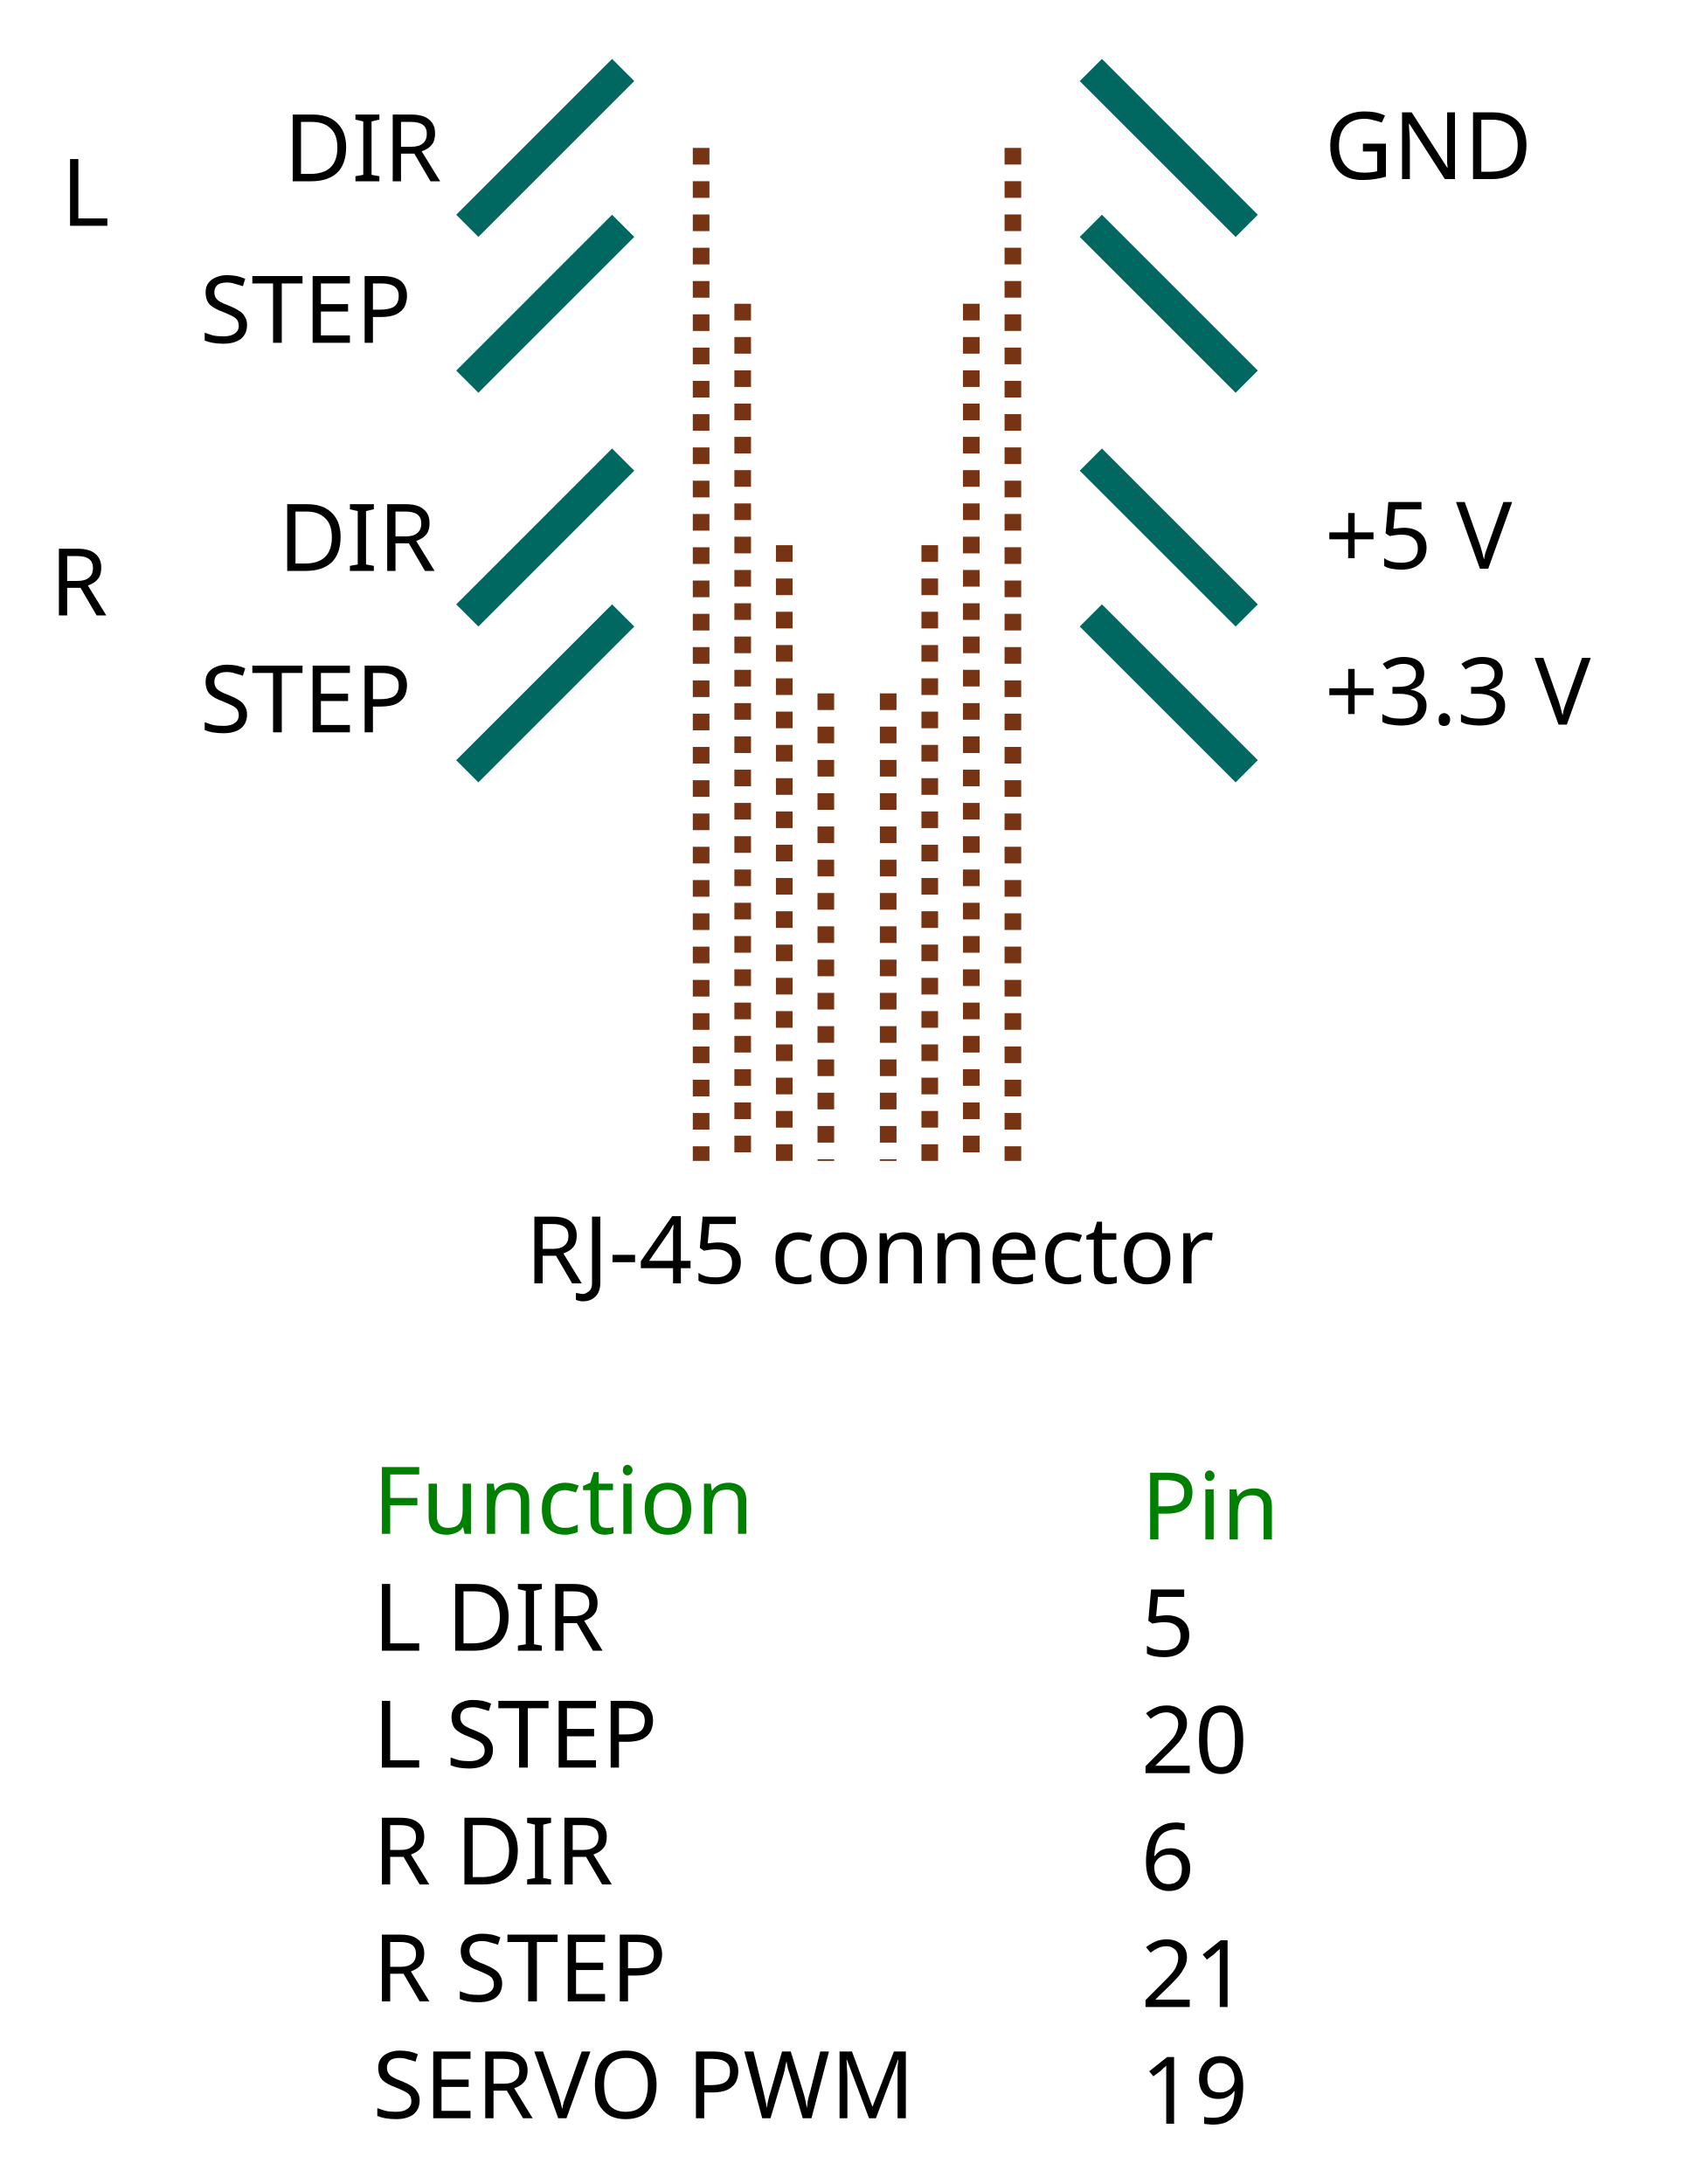
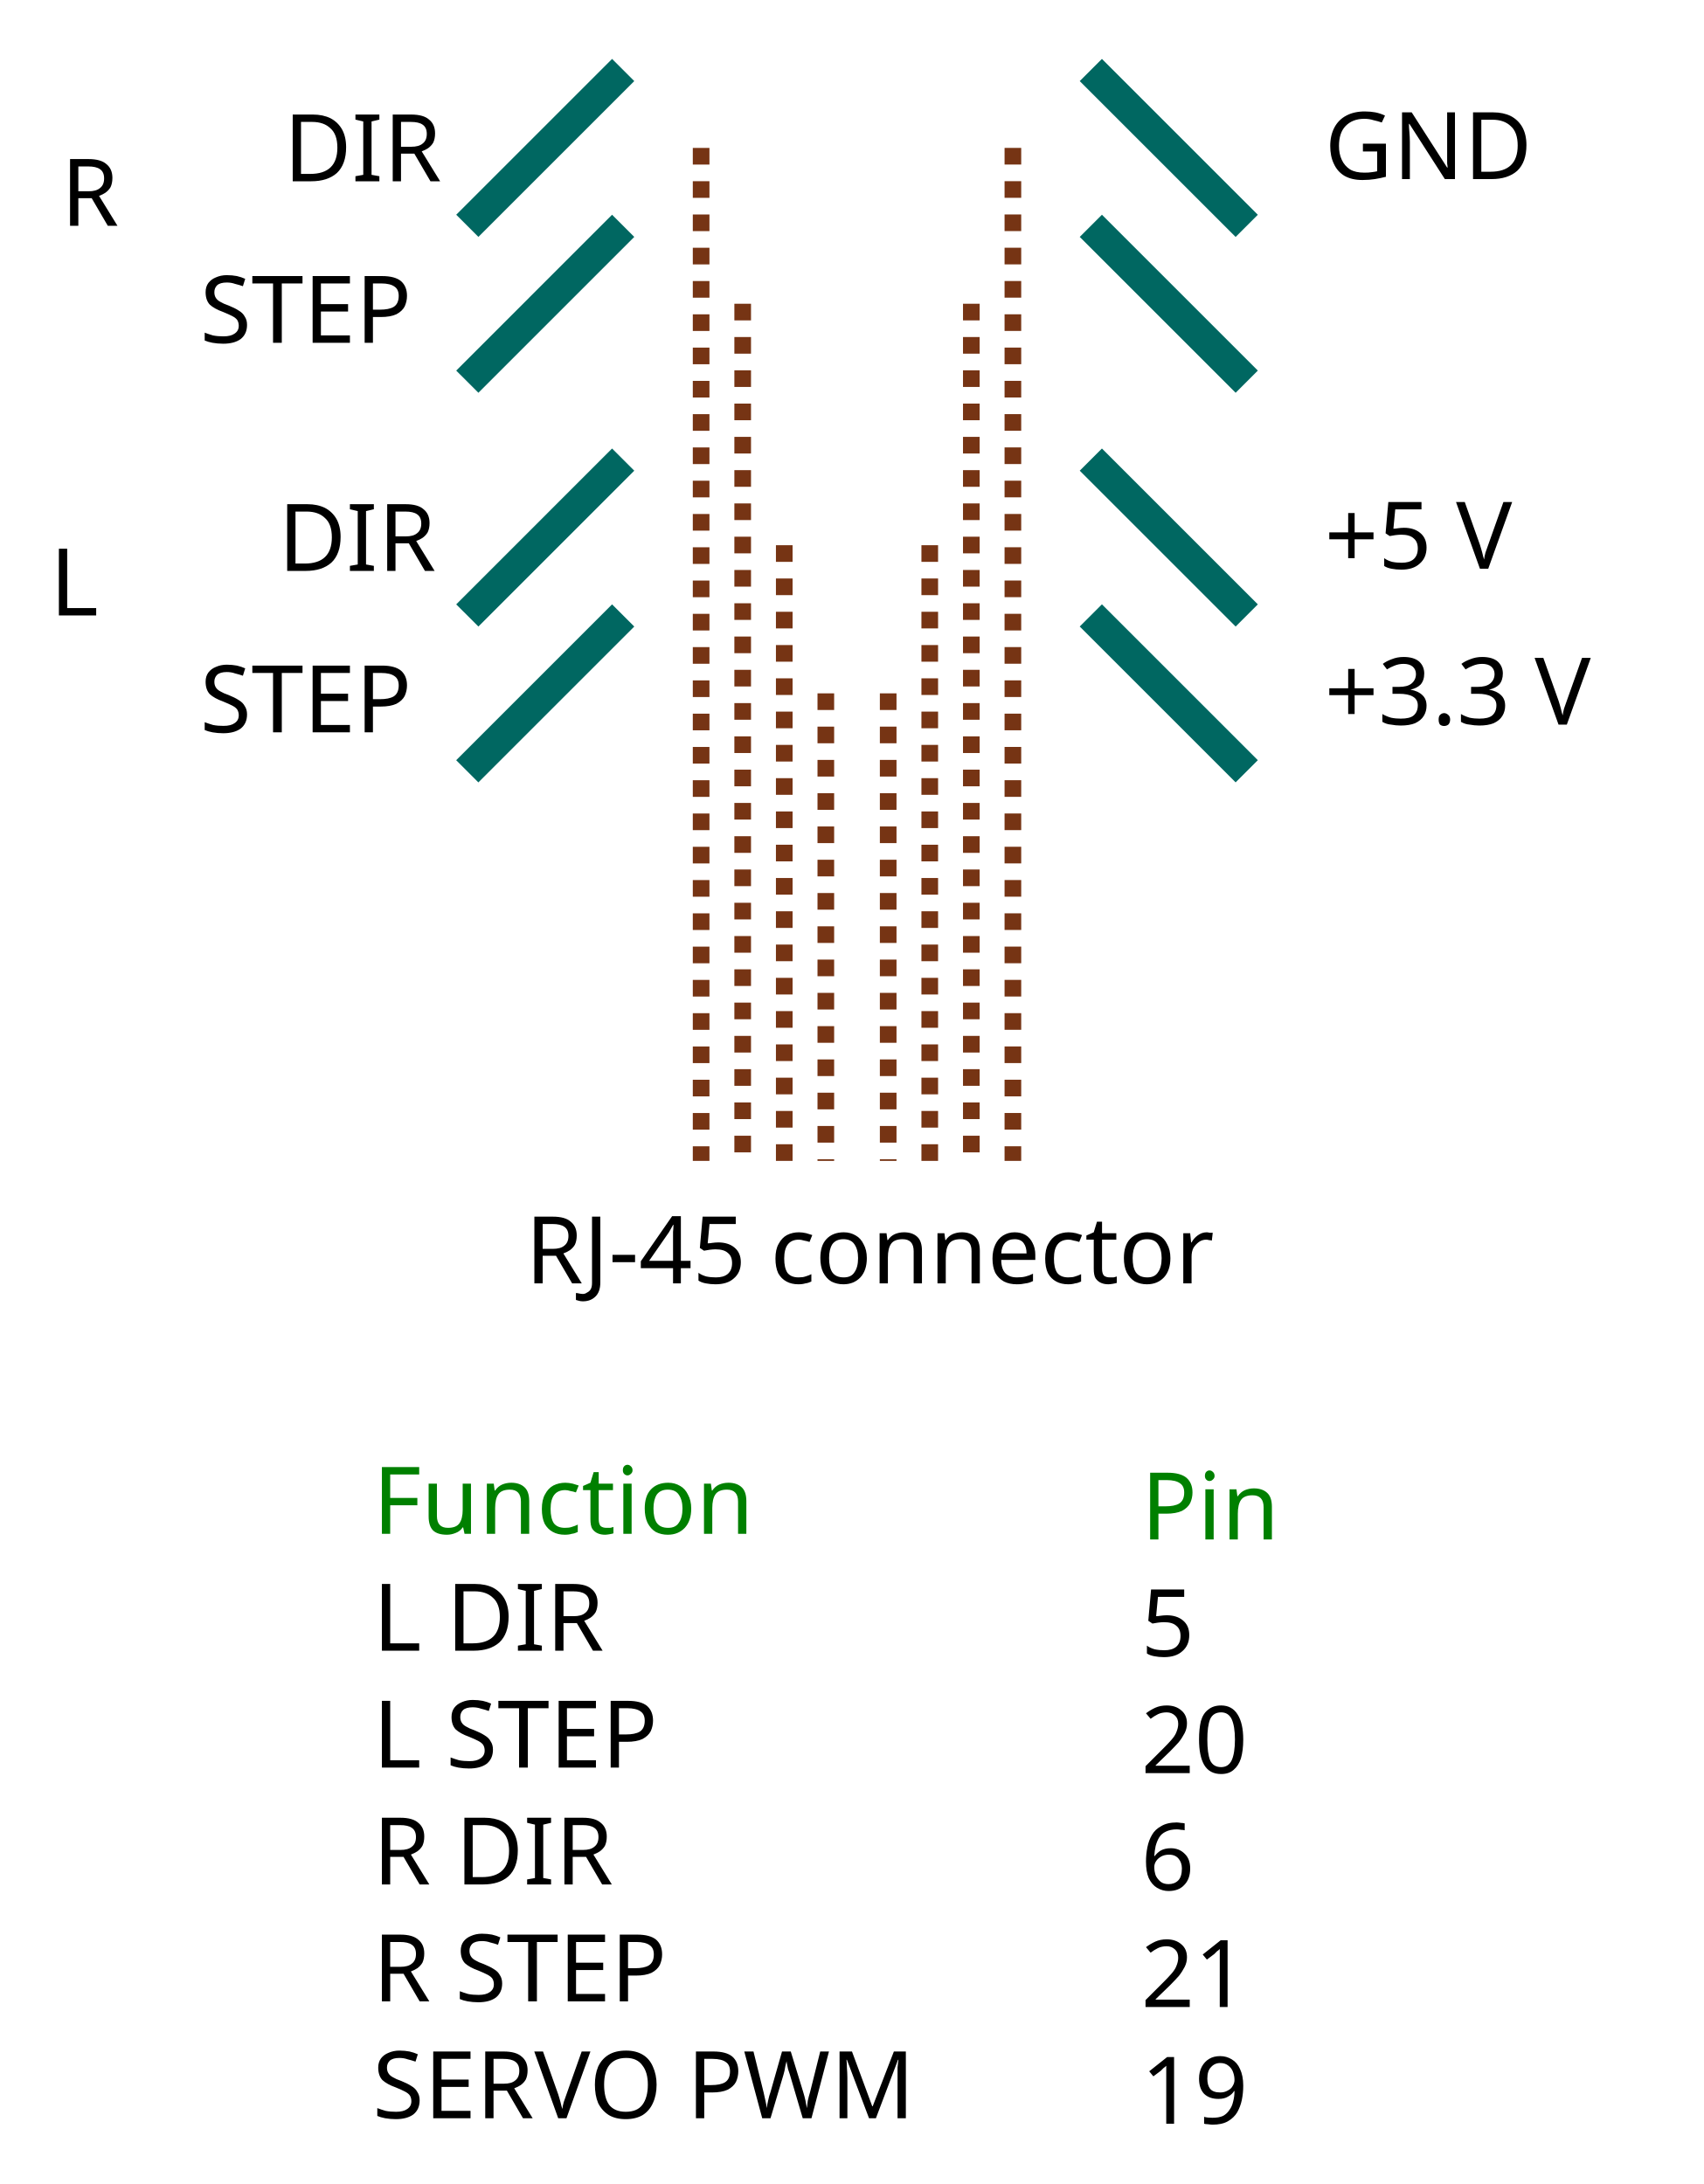
<svg xmlns="http://www.w3.org/2000/svg" width="57.837mm" height="74.158mm" viewBox="0 0 57.837 74.158" version="1.1" id="svg8">
  <defs id="defs2" />
  <g id="layer1" transform="translate(-23.825,-61.79013)">
    <path style="fill:none;stroke:#006761;stroke-width:1.065;stroke-linecap:butt;stroke-linejoin:miter;stroke-miterlimit:4;stroke-dasharray:none;stroke-opacity:1" d="M 44.979,64.167 39.688,69.458" id="path3682" />
    <path style="fill:none;stroke:#006761;stroke-width:1.065;stroke-linecap:butt;stroke-linejoin:miter;stroke-miterlimit:4;stroke-dasharray:none;stroke-opacity:1" d="M 44.979,69.458 39.688,74.75" id="path3682-3" />
    <path style="fill:none;stroke:#006761;stroke-width:1.065;stroke-linecap:butt;stroke-linejoin:miter;stroke-miterlimit:4;stroke-dasharray:none;stroke-opacity:1" d="M 44.979,77.396 39.688,82.688" id="path3682-6" />
    <path style="fill:none;stroke:#006761;stroke-width:1.065;stroke-linecap:butt;stroke-linejoin:miter;stroke-miterlimit:4;stroke-dasharray:none;stroke-opacity:1" d="m 44.979,82.688 -5.292,5.292" id="path3682-7" />
    <path style="fill:none;stroke:#763414;stroke-width:0.565;stroke-linecap:butt;stroke-linejoin:miter;stroke-miterlimit:4;stroke-dasharray:0.565, 0.565;stroke-dashoffset:0;stroke-opacity:1" d="M 47.625,66.813 V 101.208" id="path4516" />
    <path style="fill:none;stroke:#763414;stroke-width:0.565;stroke-linecap:butt;stroke-linejoin:miter;stroke-miterlimit:4;stroke-dasharray:0.565, 0.565;stroke-dashoffset:0;stroke-opacity:1" d="M 49.036,72.104 V 101.208" id="path4516-5" />
    <path style="fill:none;stroke:#763414;stroke-width:0.565;stroke-linecap:butt;stroke-linejoin:miter;stroke-miterlimit:4;stroke-dasharray:0.565, 0.565;stroke-dashoffset:0;stroke-opacity:1" d="M 50.447,101.208 V 80.042" id="path4516-3" />
    <path style="fill:none;stroke:#763414;stroke-width:0.565;stroke-linecap:butt;stroke-linejoin:miter;stroke-miterlimit:4;stroke-dasharray:0.565, 0.565;stroke-dashoffset:0;stroke-opacity:1" d="M 51.858,85.333 V 101.208" id="path4516-56" />
    <path style="fill:none;stroke:#006761;stroke-width:1.065;stroke-linecap:butt;stroke-linejoin:miter;stroke-miterlimit:4;stroke-dasharray:none;stroke-opacity:1" d="m 60.854,64.167 5.292,5.292" id="path3682-2" />
    <path style="fill:none;stroke:#006761;stroke-width:1.065;stroke-linecap:butt;stroke-linejoin:miter;stroke-miterlimit:4;stroke-dasharray:none;stroke-opacity:1" d="m 60.854,69.458 5.292,5.292" id="path3682-3-9" />
    <path style="fill:none;stroke:#006761;stroke-width:1.065;stroke-linecap:butt;stroke-linejoin:miter;stroke-miterlimit:4;stroke-dasharray:none;stroke-opacity:1" d="m 60.854,77.396 5.292,5.292" id="path3682-6-1" />
    <path style="fill:none;stroke:#006761;stroke-width:1.065;stroke-linecap:butt;stroke-linejoin:miter;stroke-miterlimit:4;stroke-dasharray:none;stroke-opacity:1" d="m 60.854,82.687 5.292,5.292" id="path3682-7-2" />
    <path style="fill:none;stroke:#763414;stroke-width:0.565;stroke-linecap:butt;stroke-linejoin:miter;stroke-miterlimit:4;stroke-dasharray:0.565, 0.565;stroke-dashoffset:0;stroke-opacity:1" d="M 58.208,66.812 V 101.208" id="path4516-7" />
    <path style="fill:none;stroke:#763414;stroke-width:0.565;stroke-linecap:butt;stroke-linejoin:miter;stroke-miterlimit:4;stroke-dasharray:0.565, 0.565;stroke-dashoffset:0;stroke-opacity:1" d="M 56.797,72.104 V 101.208" id="path4516-5-0" />
    <path style="fill:none;stroke:#763414;stroke-width:0.565;stroke-linecap:butt;stroke-linejoin:miter;stroke-miterlimit:4;stroke-dasharray:0.565, 0.565;stroke-dashoffset:0;stroke-opacity:1" d="M 55.386,101.208 V 80.042" id="path4516-3-9" />
    <path style="fill:none;stroke:#763414;stroke-width:0.565;stroke-linecap:butt;stroke-linejoin:miter;stroke-miterlimit:4;stroke-dasharray:0.565, 0.565;stroke-dashoffset:0;stroke-opacity:1" d="M 53.975,85.333 V 101.208" id="path4516-56-3" />
    <text xml:space="preserve" style="font-style:normal;font-weight:normal;font-size:3.175px;line-height:1.25;font-family:sans-serif;letter-spacing:0px;word-spacing:0px;fill:#000000;fill-opacity:1;stroke:none;stroke-width:0.265" x="33.451" y="67.946" id="text4583">
      <tspan id="tspan4581" x="33.451" y="67.946" style="stroke-width:0.265">DIR</tspan>
    </text>
    <text xml:space="preserve" style="font-style:normal;font-weight:normal;font-size:3.175px;line-height:1.25;font-family:sans-serif;letter-spacing:0px;word-spacing:0px;fill:#000000;fill-opacity:1;stroke:none;stroke-width:0.265" x="33.262" y="81.176" id="text4583-6">
      <tspan id="tspan4581-2" x="33.262" y="81.176" style="stroke-width:0.265">DIR</tspan>
    </text>
    <text xml:space="preserve" style="font-style:normal;font-weight:normal;font-size:3.175px;line-height:1.25;font-family:sans-serif;letter-spacing:0px;word-spacing:0px;fill:#000000;fill-opacity:1;stroke:none;stroke-width:0.265" x="30.616" y="73.427" id="text4633">
      <tspan id="tspan4631" x="30.616" y="73.427" style="stroke-width:0.265">STEP</tspan>
    </text>
    <text xml:space="preserve" style="font-style:normal;font-weight:normal;font-size:3.175px;line-height:1.25;font-family:sans-serif;letter-spacing:0px;word-spacing:0px;fill:#000000;fill-opacity:1;stroke:none;stroke-width:0.265" x="30.616" y="86.656" id="text4633-6">
      <tspan id="tspan4631-1" x="30.616" y="86.656" style="stroke-width:0.265">STEP</tspan>
    </text>
    <text xml:space="preserve" style="font-style:normal;font-weight:normal;font-size:3.175px;line-height:1.25;font-family:sans-serif;letter-spacing:0px;word-spacing:0px;fill:#000000;fill-opacity:1;stroke:none;stroke-width:0.265" x="25.891" y="69.458" id="text4655">
-       <tspan id="tspan4653" x="25.891" y="69.458" style="stroke-width:0.265">L</tspan>
+       <tspan id="tspan4653" x="25.891" y="69.458" style="stroke-width:0.265">R</tspan>
    </text>
    <text xml:space="preserve" style="font-style:normal;font-weight:normal;font-size:3.175px;line-height:1.25;font-family:sans-serif;letter-spacing:0px;word-spacing:0px;fill:#000000;fill-opacity:1;stroke:none;stroke-width:0.265" x="25.513" y="82.688" id="text4659">
-       <tspan id="tspan4657" x="25.513" y="82.688" style="stroke-width:0.265">R</tspan>
+       <tspan id="tspan4657" x="25.513" y="82.688" style="stroke-width:0.265">L</tspan>
    </text>
    <text xml:space="preserve" style="font-style:normal;font-weight:normal;font-size:3.175px;line-height:1.25;font-family:sans-serif;letter-spacing:0px;word-spacing:0px;fill:#000000;fill-opacity:1;stroke:none;stroke-width:0.265" x="68.792" y="67.871" id="text4663">
      <tspan id="tspan4661" x="68.792" y="67.871" style="stroke-width:0.265">GND</tspan>
    </text>
    <text xml:space="preserve" style="font-style:normal;font-weight:normal;font-size:3.175px;line-height:1.25;font-family:sans-serif;letter-spacing:0px;word-spacing:0px;fill:#000000;fill-opacity:1;stroke:none;stroke-width:0.265" x="68.792" y="81.1" id="text4667">
      <tspan id="tspan4665" x="68.792" y="81.1" style="stroke-width:0.265">+5 V</tspan>
    </text>
    <text xml:space="preserve" style="font-style:normal;font-weight:normal;font-size:3.175px;line-height:1.25;font-family:sans-serif;letter-spacing:0px;word-spacing:0px;fill:#000000;fill-opacity:1;stroke:none;stroke-width:0.265" x="68.792" y="86.392" id="text4671">
      <tspan id="tspan4669" x="68.792" y="86.392" style="stroke-width:0.265">+3.3 V</tspan>
    </text>
    <text xml:space="preserve" style="font-style:normal;font-weight:normal;font-size:3.175px;line-height:1.25;font-family:sans-serif;letter-spacing:0px;word-spacing:0px;fill:#000000;fill-opacity:1;stroke:none;stroke-width:0.265" x="41.653" y="105.366" id="text4675">
      <tspan id="tspan4673" x="41.653" y="105.366" style="stroke-width:0.265">RJ-45 connector</tspan>
    </text>
    <text xml:space="preserve" style="font-style:normal;font-weight:normal;font-size:3.175px;line-height:1.25;font-family:sans-serif;letter-spacing:0px;word-spacing:0px;fill:#000000;fill-opacity:1;stroke:none;stroke-width:0.265" x="23.057" y="111.414" id="text4679">
      <tspan id="tspan4677" x="23.057" y="114.223" style="stroke-width:0.265" />
    </text>
    <text xml:space="preserve" style="font-style:normal;font-weight:normal;font-size:3.175px;line-height:1.25;font-family:sans-serif;letter-spacing:0px;word-spacing:0px;fill:#000000;fill-opacity:1;stroke:none;stroke-width:0.265" x="36.475" y="113.871" id="text4683">
      <tspan id="tspan4681" x="36.475" y="113.871" style="fill:#008000;stroke-width:0.265">Function</tspan>
      <tspan x="36.475" y="117.839" style="stroke-width:0.265" id="tspan4685">L DIR</tspan>
      <tspan x="36.475" y="121.808" style="stroke-width:0.265" id="tspan4687">L STEP</tspan>
      <tspan x="36.475" y="125.777" style="stroke-width:0.265" id="tspan4689">R DIR</tspan>
      <tspan x="36.475" y="129.746" style="stroke-width:0.265" id="tspan4691">R STEP</tspan>
      <tspan x="36.475" y="133.714" style="stroke-width:0.265" id="tspan4693">SERVO PWM</tspan>
    </text>
    <text xml:space="preserve" style="font-style:normal;font-weight:normal;font-size:3.175px;line-height:1.25;font-family:sans-serif;letter-spacing:0px;word-spacing:0px;fill:#000000;fill-opacity:1;stroke:none;stroke-width:0.265" x="62.555" y="114.06" id="text4699">
      <tspan id="tspan4697" x="62.555" y="114.06" style="fill:#008000;stroke-width:0.265">Pin</tspan>
      <tspan x="62.555" y="118.028" style="stroke-width:0.265" id="tspan4701">5</tspan>
      <tspan x="62.555" y="121.997" style="stroke-width:0.265" id="tspan4703">20</tspan>
      <tspan x="62.555" y="125.966" style="stroke-width:0.265" id="tspan4705">6</tspan>
      <tspan x="62.555" y="129.935" style="stroke-width:0.265" id="tspan4707">21</tspan>
      <tspan x="62.555" y="133.903" style="stroke-width:0.265" id="tspan4709">19</tspan>
    </text>
  </g>
</svg>
